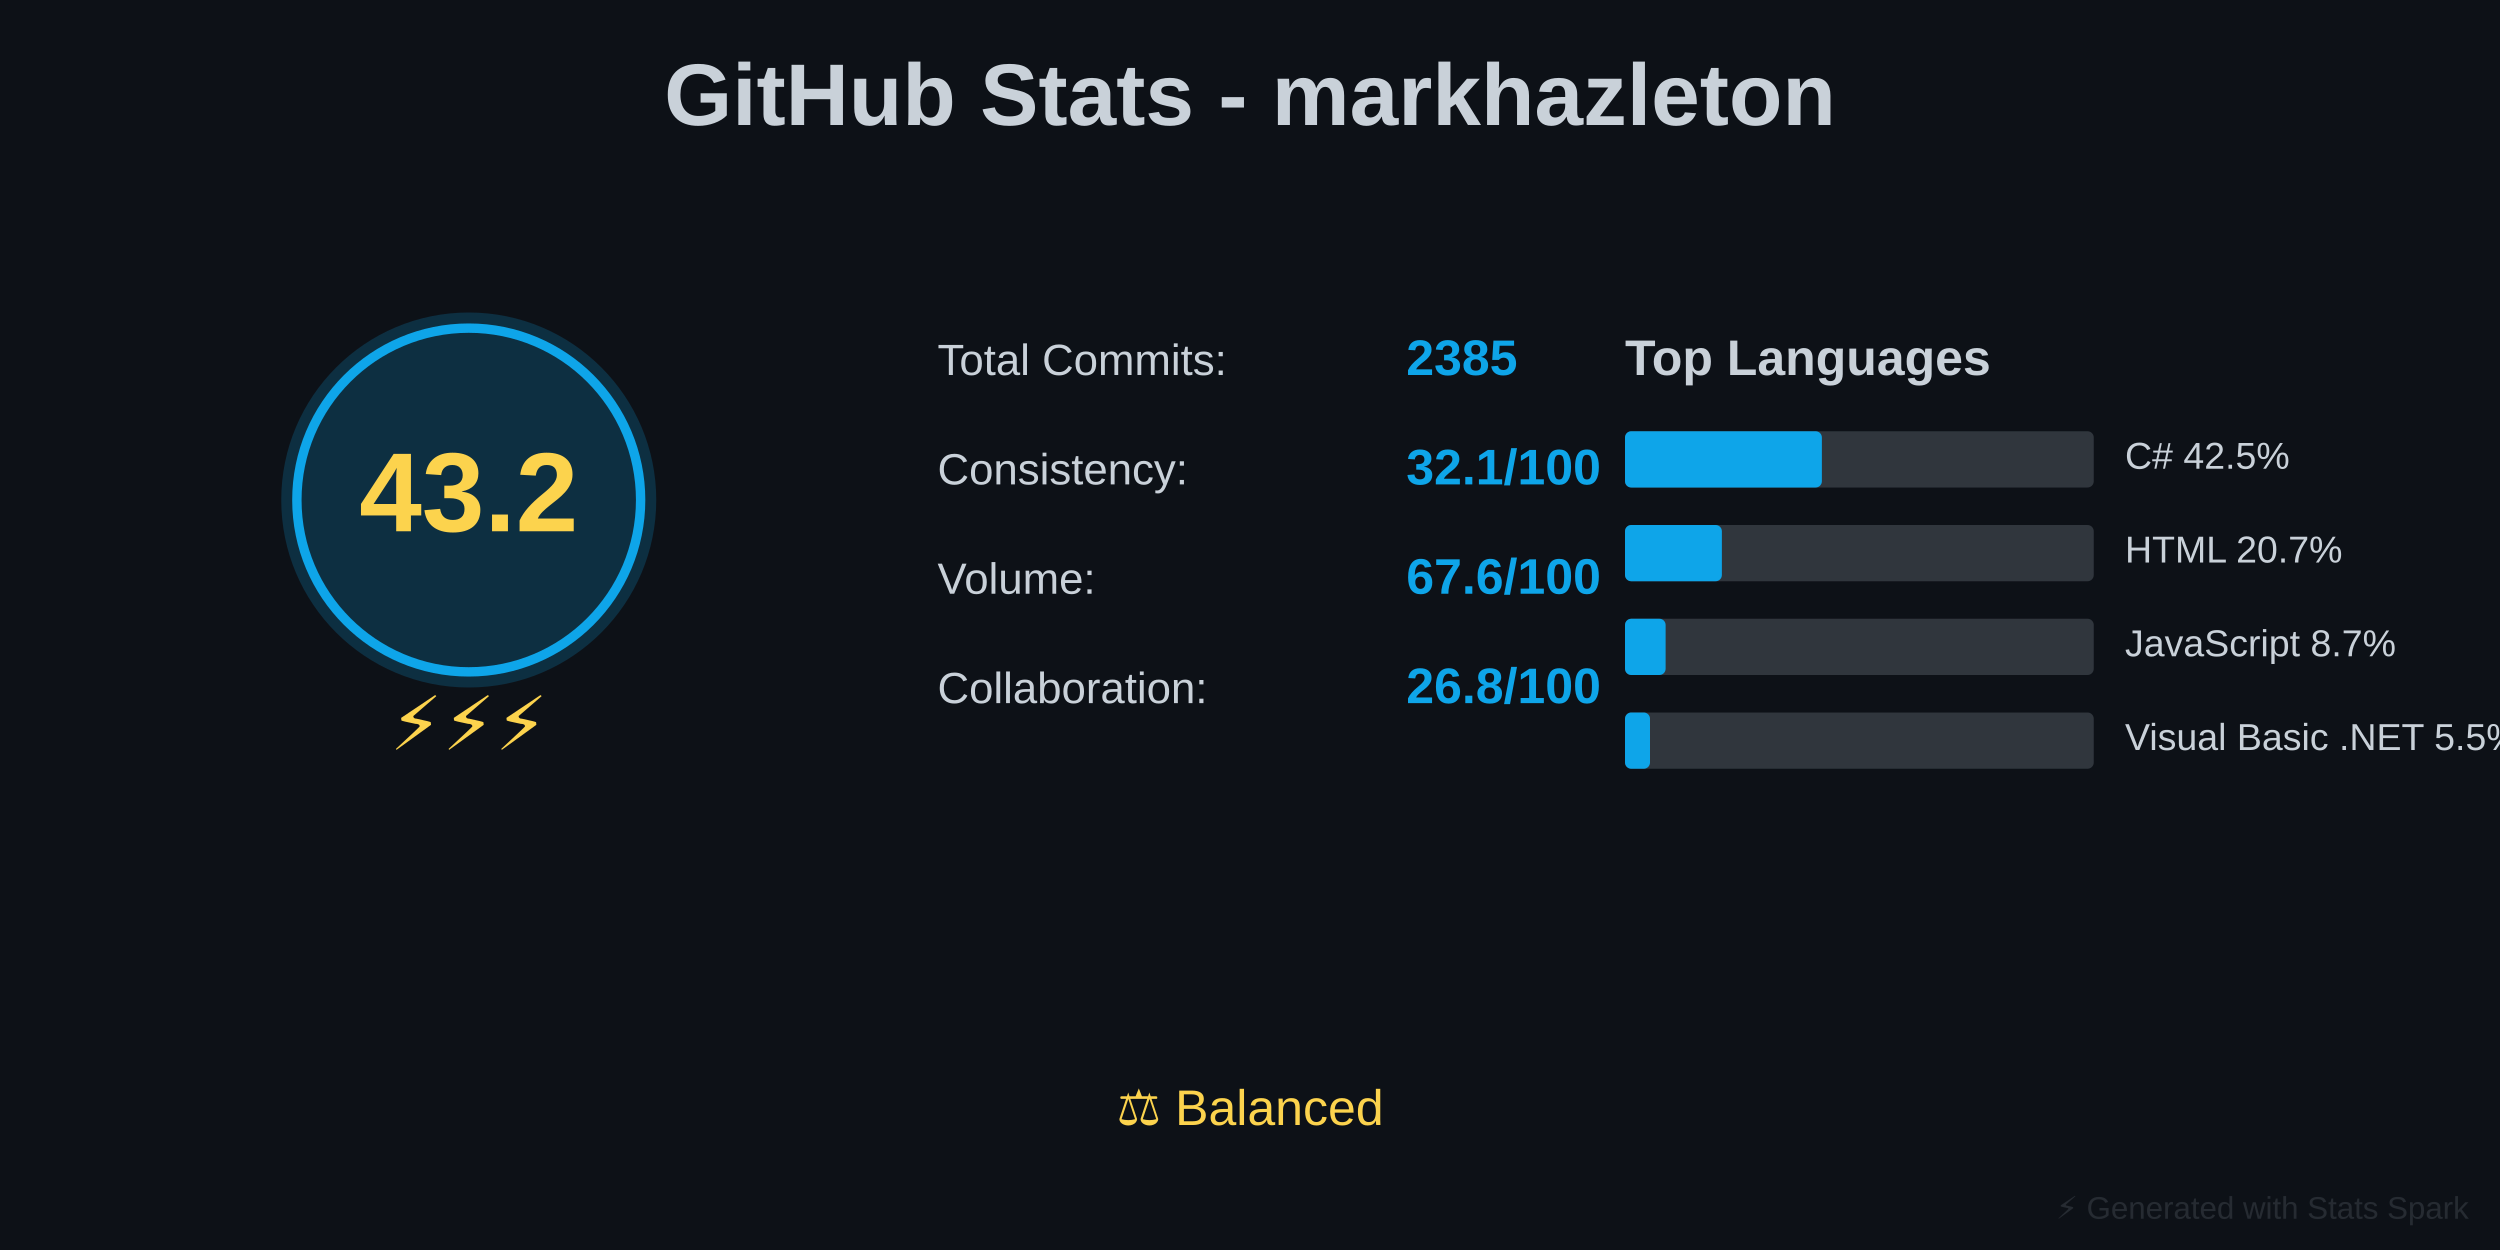
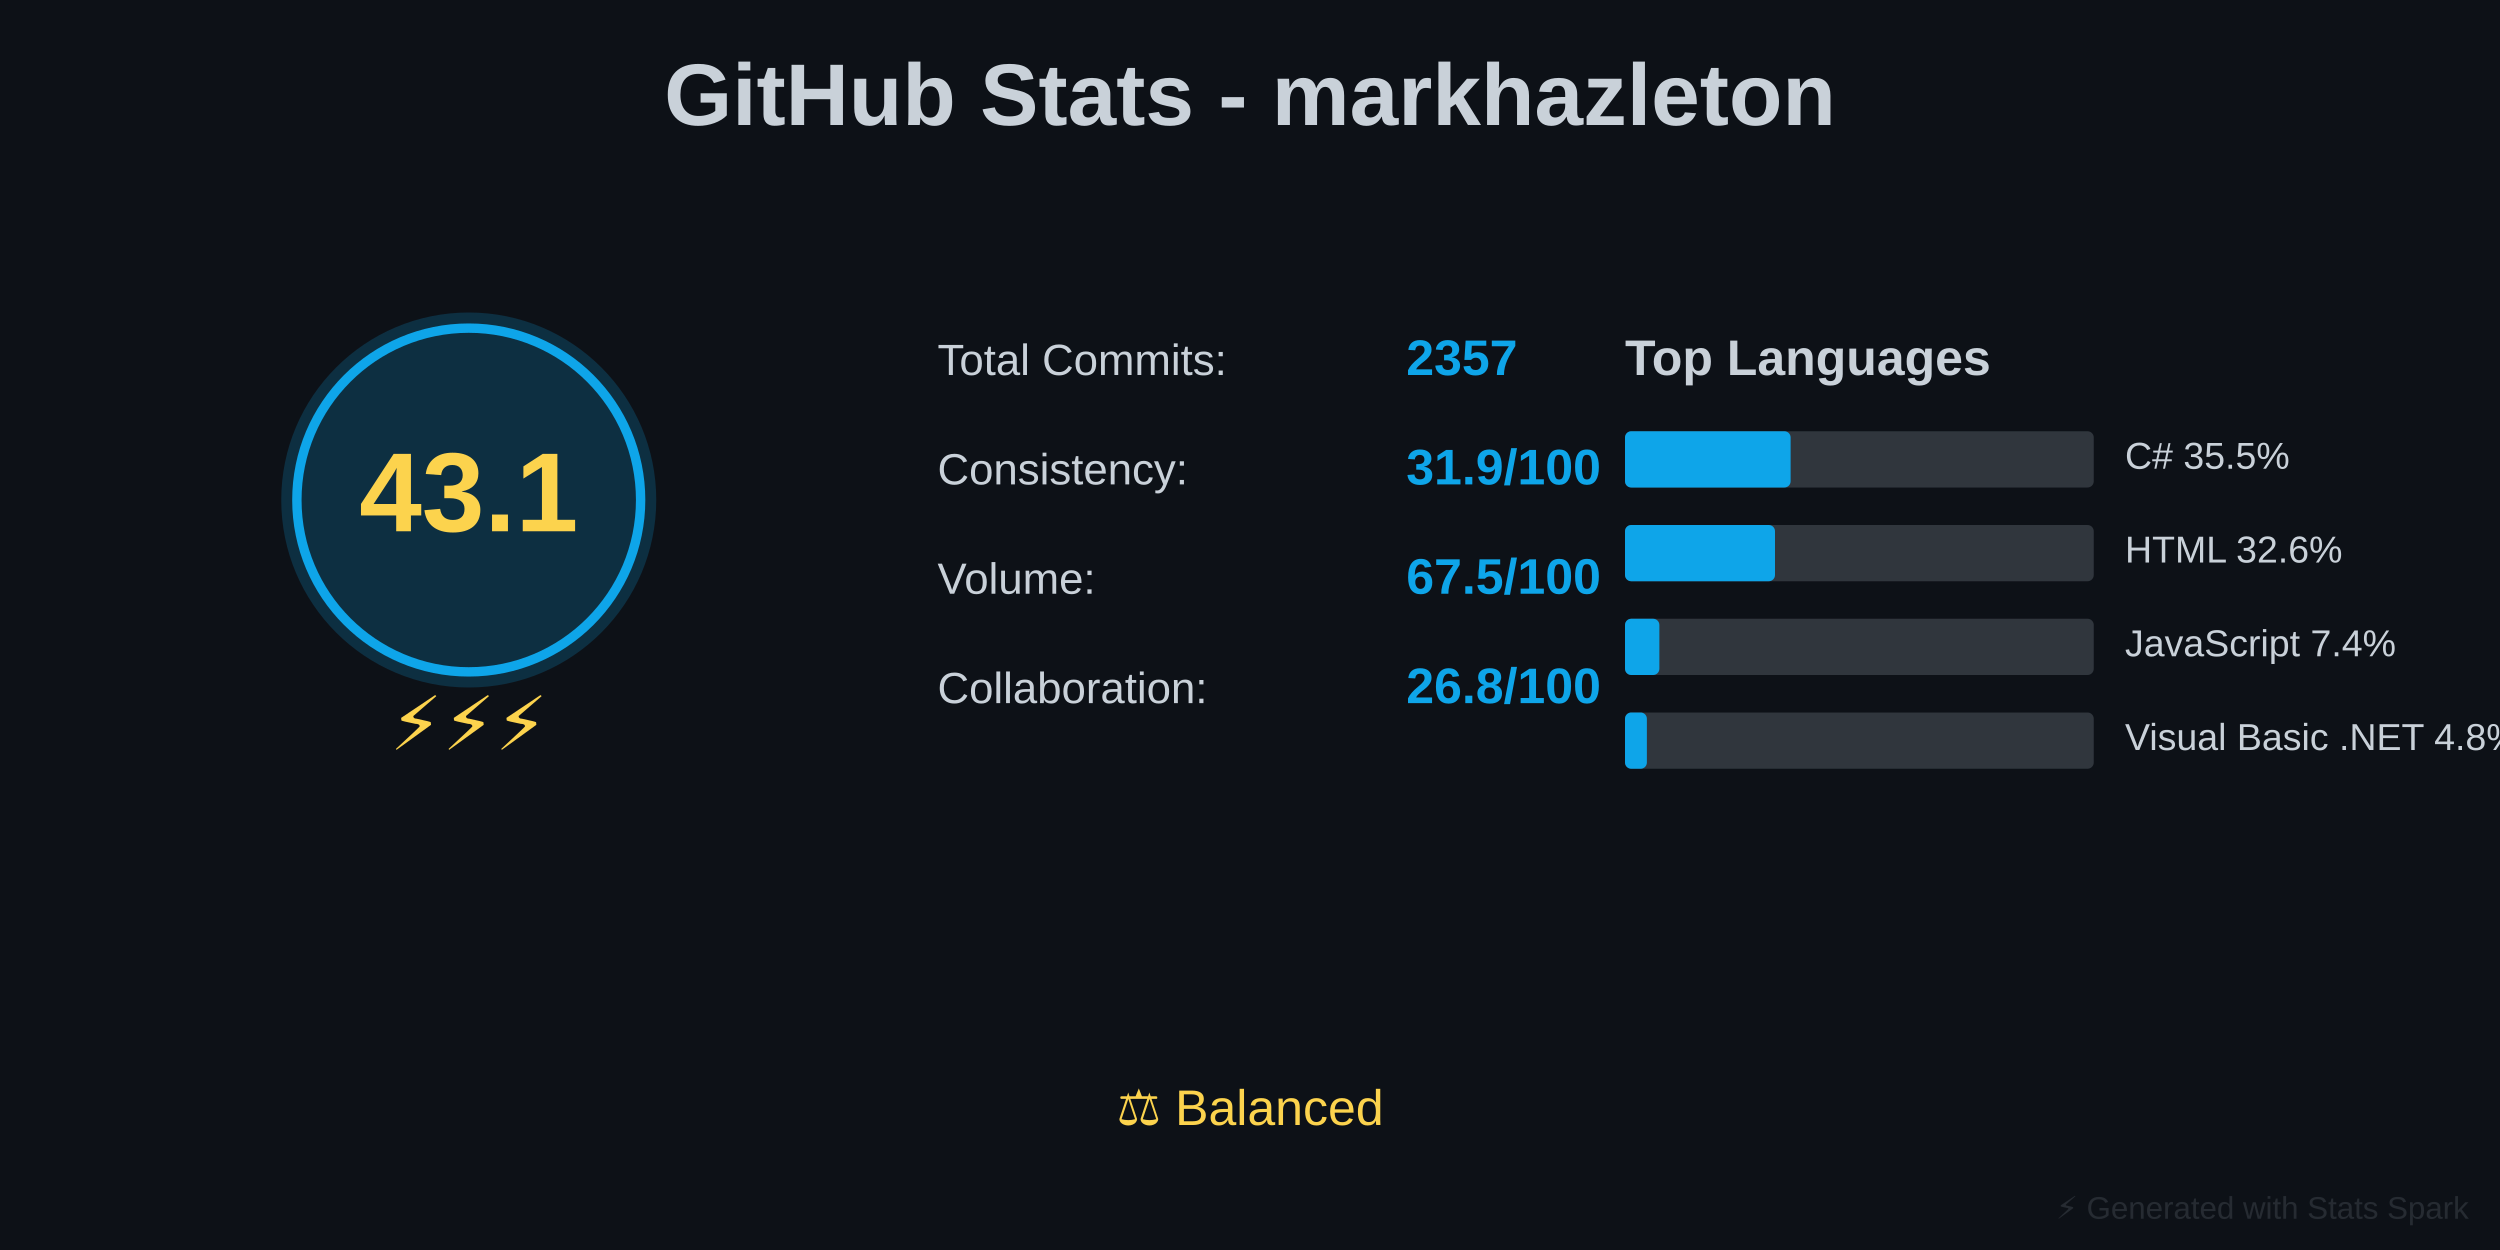
<svg xmlns="http://www.w3.org/2000/svg" baseProfile="full" height="400" version="1.1" width="800">
  <defs />
  <rect fill="#0D1117" height="400" width="800" x="0" y="0" />
  <text fill="#C9D1D9" font-family="Arial, sans-serif" font-size="28px" font-weight="bold" text-anchor="middle" x="400" y="40">GitHub Stats - markhazleton</text>
  <circle cx="150" cy="160" fill="#0EA5E9" opacity="0.2" r="60" />
  <circle cx="150" cy="160" fill="none" r="55" stroke="#0EA5E9" stroke-width="3" />
-   <text fill="#FCD34D" font-family="Arial, sans-serif" font-size="36px" font-weight="bold" text-anchor="middle" x="150" y="170">43.2</text>
+   <text fill="#FCD34D" font-family="Arial, sans-serif" font-size="36px" font-weight="bold" text-anchor="middle" x="150" y="170">43.1</text>
  <text fill="#FCD34D" font-family="Arial, sans-serif" font-size="24px" text-anchor="middle" x="150" y="240">⚡⚡⚡</text>
  <text fill="#C9D1D9" font-family="Arial, sans-serif" font-size="14px" x="300" y="120">Total Commits:</text>
-   <text fill="#0EA5E9" font-family="Arial, sans-serif" font-size="16px" font-weight="bold" x="450" y="120">2385</text>
+   <text fill="#0EA5E9" font-family="Arial, sans-serif" font-size="16px" font-weight="bold" x="450" y="120">2357</text>
  <text fill="#C9D1D9" font-family="Arial, sans-serif" font-size="14px" x="300" y="155">Consistency:</text>
-   <text fill="#0EA5E9" font-family="Arial, sans-serif" font-size="16px" font-weight="bold" x="450" y="155">32.1/100</text>
+   <text fill="#0EA5E9" font-family="Arial, sans-serif" font-size="16px" font-weight="bold" x="450" y="155">31.9/100</text>
  <text fill="#C9D1D9" font-family="Arial, sans-serif" font-size="14px" x="300" y="190">Volume:</text>
-   <text fill="#0EA5E9" font-family="Arial, sans-serif" font-size="16px" font-weight="bold" x="450" y="190">67.6/100</text>
+   <text fill="#0EA5E9" font-family="Arial, sans-serif" font-size="16px" font-weight="bold" x="450" y="190">67.5/100</text>
  <text fill="#C9D1D9" font-family="Arial, sans-serif" font-size="14px" x="300" y="225">Collaboration:</text>
  <text fill="#0EA5E9" font-family="Arial, sans-serif" font-size="16px" font-weight="bold" x="450" y="225">26.8/100</text>
  <text fill="#C9D1D9" font-family="Arial, sans-serif" font-size="16px" font-weight="bold" x="520" y="120">Top Languages</text>
  <rect fill="#30363D" height="18" rx="2" width="150" x="520" y="138" />
-   <rect fill="#0EA5E9" height="18" rx="2" width="63" x="520" y="138" />
-   <text fill="#C9D1D9" font-family="Arial, sans-serif" font-size="12px" x="680" y="150">C# 42.5%</text>
+   <rect fill="#0EA5E9" height="18" rx="2" width="53" x="520" y="138" />
+   <text fill="#C9D1D9" font-family="Arial, sans-serif" font-size="12px" x="680" y="150">C# 35.5%</text>
  <rect fill="#30363D" height="18" rx="2" width="150" x="520" y="168" />
-   <rect fill="#0EA5E9" height="18" rx="2" width="31" x="520" y="168" />
-   <text fill="#C9D1D9" font-family="Arial, sans-serif" font-size="12px" x="680" y="180">HTML 20.7%</text>
+   <rect fill="#0EA5E9" height="18" rx="2" width="48" x="520" y="168" />
+   <text fill="#C9D1D9" font-family="Arial, sans-serif" font-size="12px" x="680" y="180">HTML 32.6%</text>
  <rect fill="#30363D" height="18" rx="2" width="150" x="520" y="198" />
-   <rect fill="#0EA5E9" height="18" rx="2" width="13" x="520" y="198" />
-   <text fill="#C9D1D9" font-family="Arial, sans-serif" font-size="12px" x="680" y="210">JavaScript 8.7%</text>
+   <rect fill="#0EA5E9" height="18" rx="2" width="11" x="520" y="198" />
+   <text fill="#C9D1D9" font-family="Arial, sans-serif" font-size="12px" x="680" y="210">JavaScript 7.4%</text>
  <rect fill="#30363D" height="18" rx="2" width="150" x="520" y="228" />
-   <rect fill="#0EA5E9" height="18" rx="2" width="8" x="520" y="228" />
-   <text fill="#C9D1D9" font-family="Arial, sans-serif" font-size="12px" x="680" y="240">Visual Basic .NET 5.5%</text>
+   <rect fill="#0EA5E9" height="18" rx="2" width="7" x="520" y="228" />
+   <text fill="#C9D1D9" font-family="Arial, sans-serif" font-size="12px" x="680" y="240">Visual Basic .NET 4.8%</text>
  <text fill="#FCD34D" font-family="Arial, sans-serif" font-size="16px" text-anchor="middle" x="400" y="360">⚖️ Balanced</text>
  <text fill="#30363D" font-family="Arial, sans-serif" font-size="10px" opacity="0.7" text-anchor="end" x="790" y="390">⚡ Generated with Stats Spark</text>
</svg>
